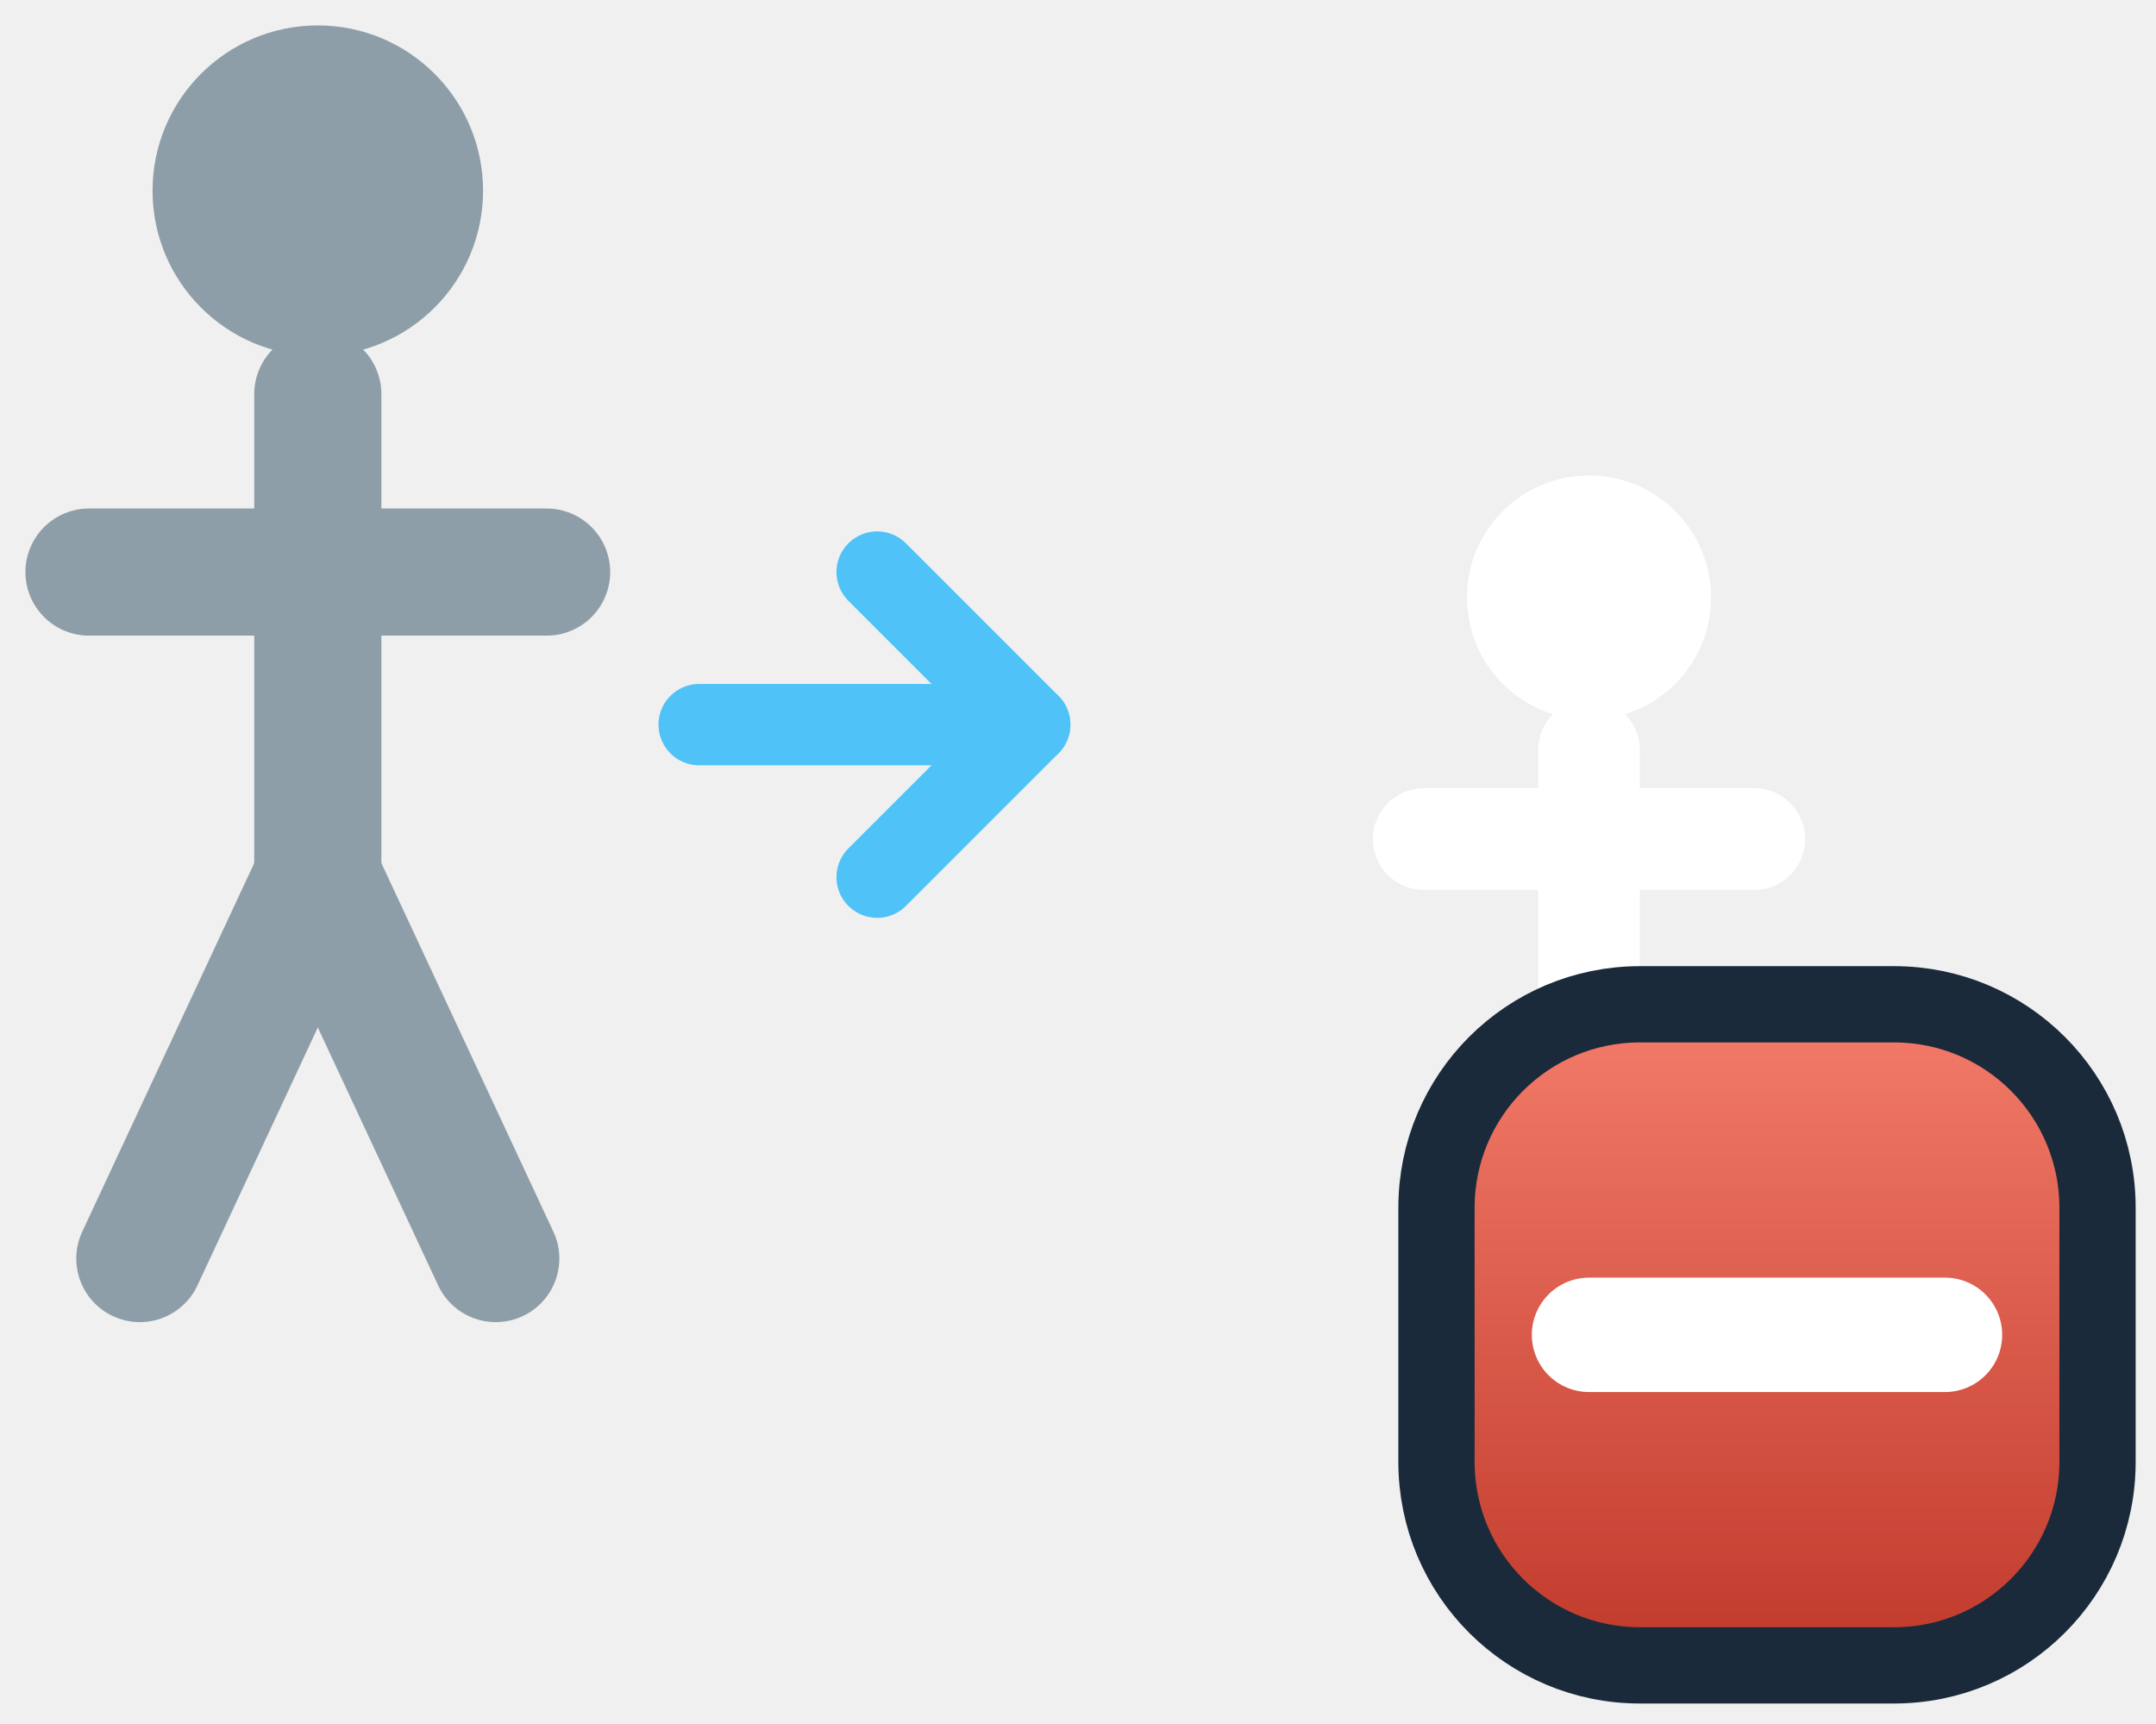
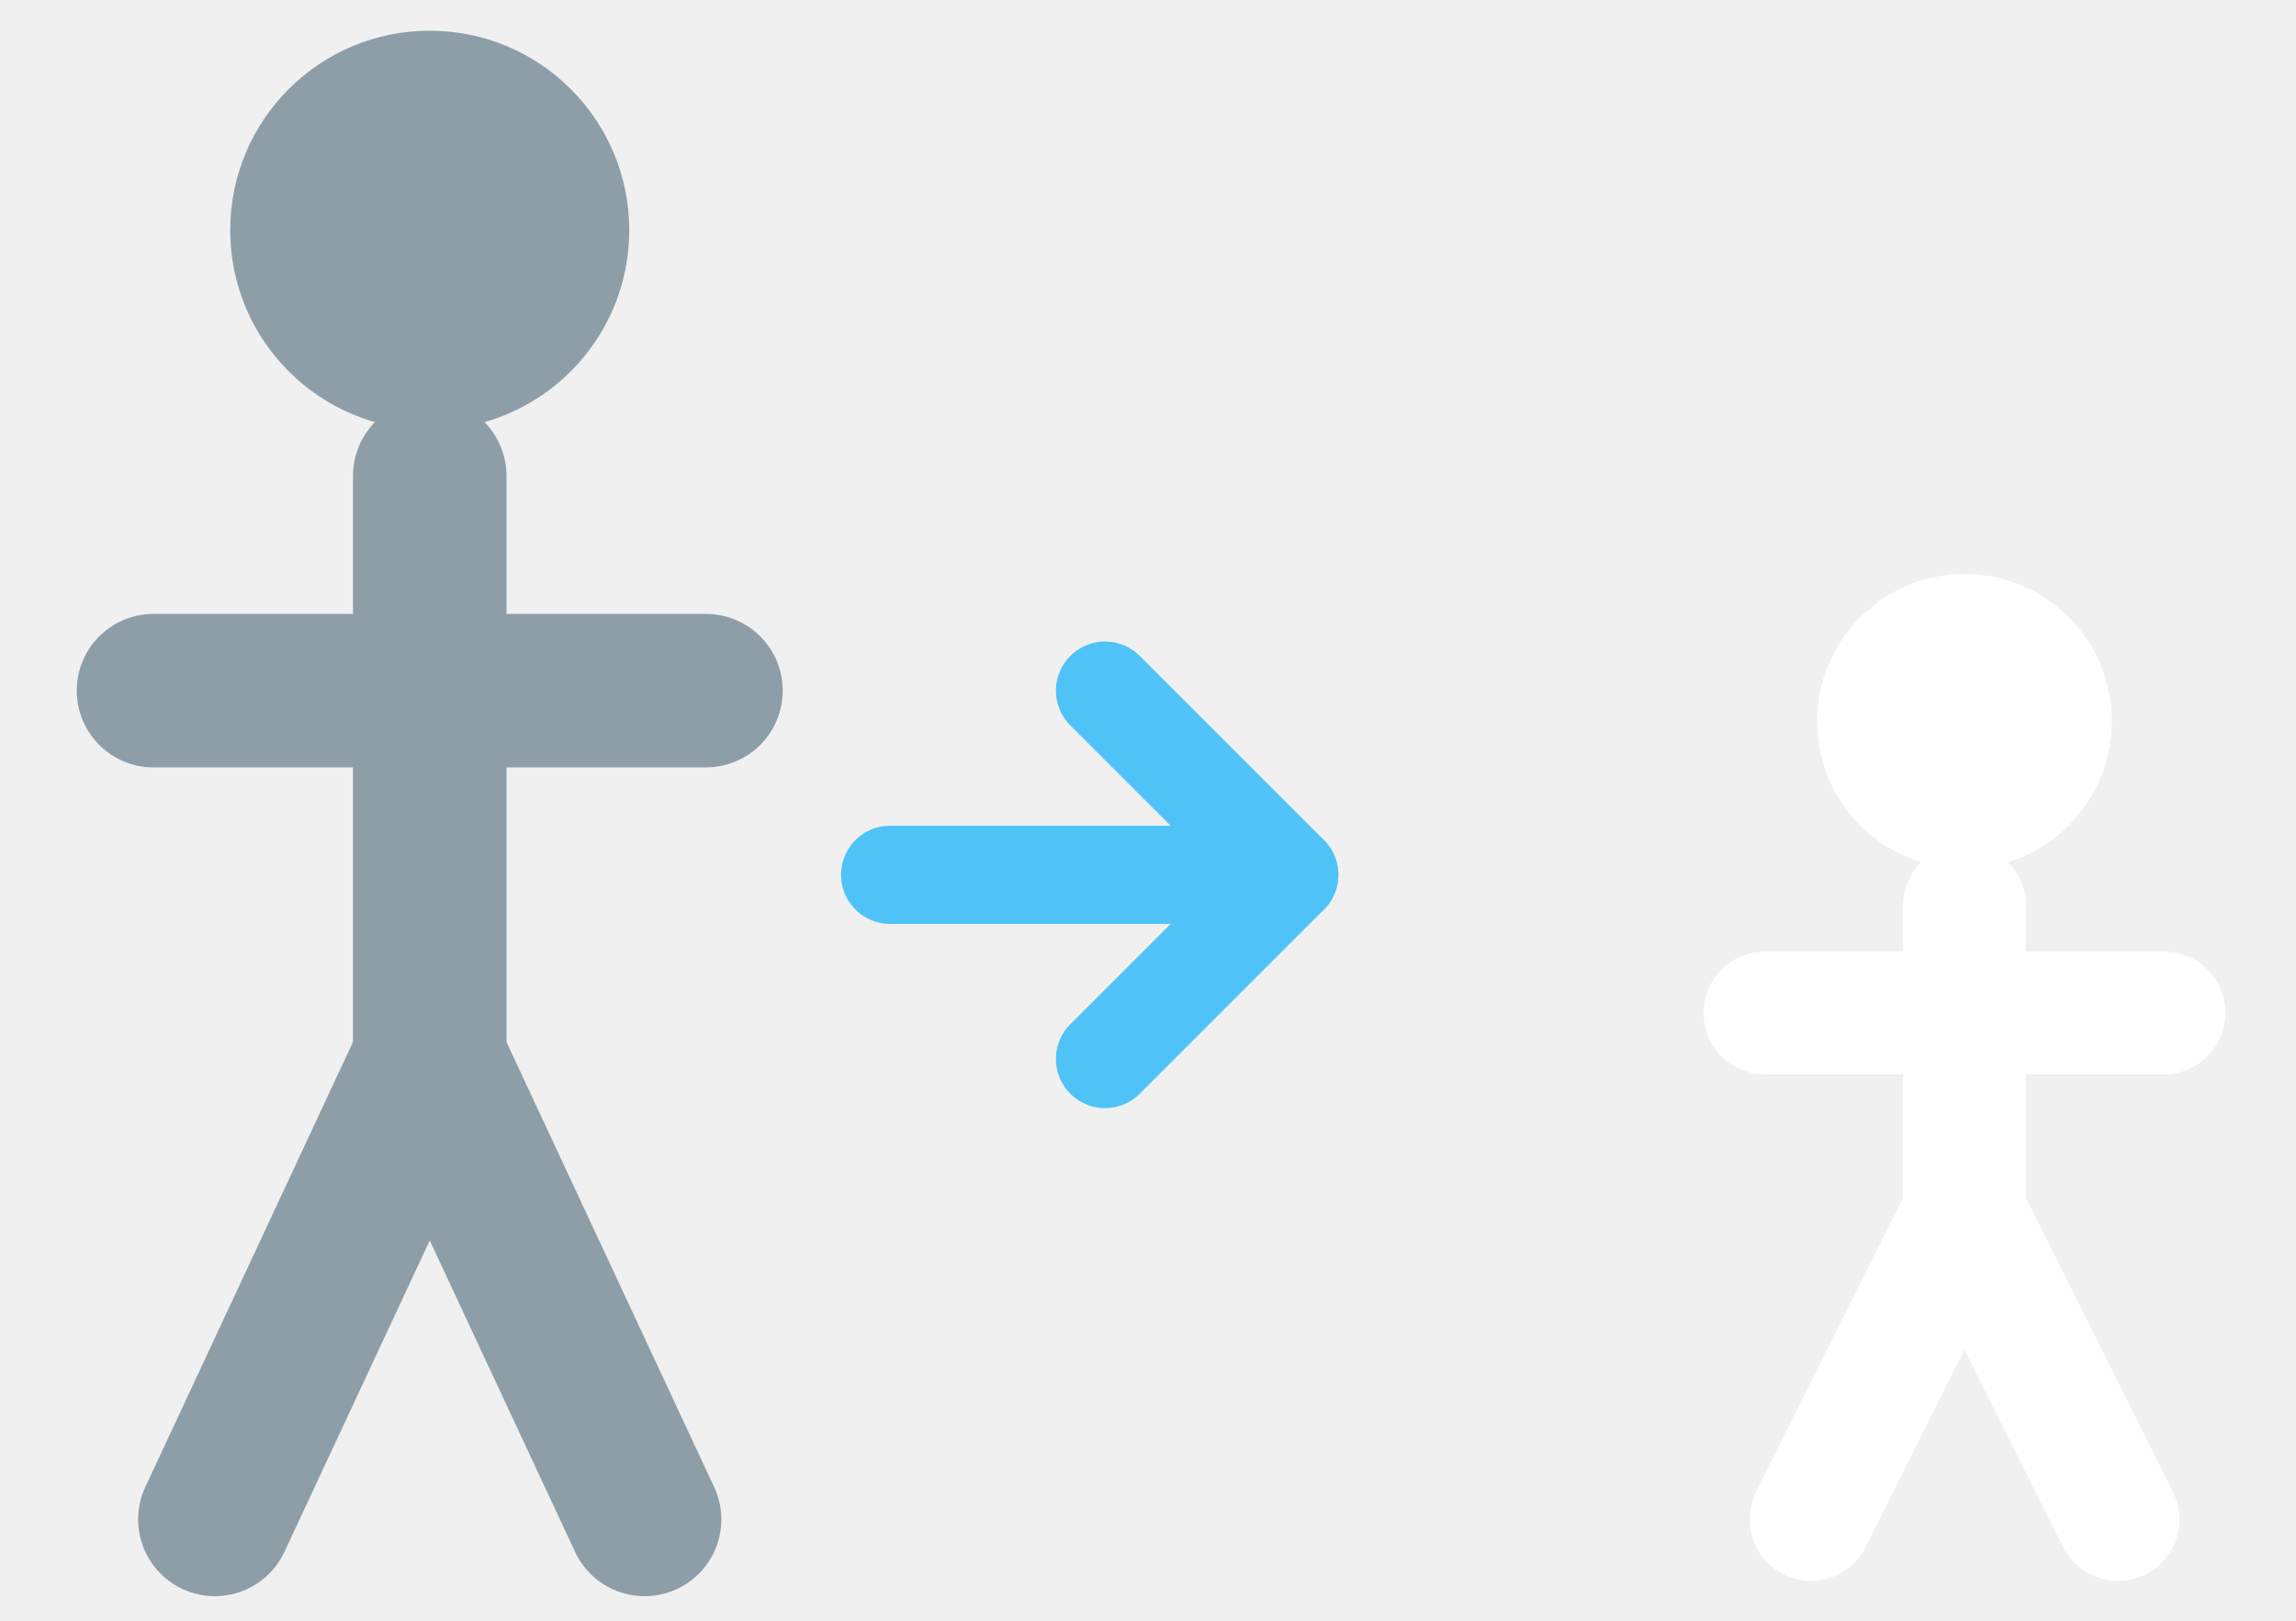
- <svg xmlns="http://www.w3.org/2000/svg" viewBox="0 0 84.8 67.8">
+ <svg xmlns="http://www.w3.org/2000/svg" viewBox="0 0 74.8 52.8">
  <defs>
-     <linearGradient id="minusG" x1="0" y1="0" x2="0" y2="1">
-       <stop stop-color="#f47c6a" />
-       <stop offset="1" stop-color="#c0392b" />
-     </linearGradient>
+     
  </defs>
-   <g transform="translate(-9.5 -5.5)">
+   <g transform="translate(-8 -5.5)">
    <g stroke="#7d8f9b" opacity="0.85" stroke-width="5" stroke-linecap="round" fill="none">
      <circle cx="22" cy="13" r="6.5" fill="#7d8f9b" stroke="none" />
      <line x1="22" y1="21" x2="22" y2="40" />
      <line x1="13" y1="28" x2="31" y2="28" />
      <line x1="22" y1="40" x2="15" y2="55" />
      <line x1="22" y1="40" x2="29" y2="55" />
    </g>
    <line x1="37" y1="34" x2="50" y2="34" stroke="#4fc3f7" stroke-width="3.2" stroke-linecap="round" />
    <polyline points="44,28 50,34 44,40" fill="none" stroke="#4fc3f7" stroke-width="3.2" stroke-linecap="round" stroke-linejoin="round" />
    <g stroke="#ffffff" opacity="1" stroke-width="4" stroke-linecap="round" fill="none">
      <circle cx="72" cy="29" r="4.8" fill="#ffffff" stroke="none" />
      <line x1="72" y1="35" x2="72" y2="45" />
      <line x1="65.5" y1="38.5" x2="78.5" y2="38.5" />
      <line x1="72" y1="45" x2="67" y2="55" />
      <line x1="72" y1="45" x2="77" y2="55" />
    </g>
-     <rect x="66" y="45" width="26" height="26" rx="8" fill="url(#minusG)" stroke="#1a2a3a" stroke-width="3" />
-     <path d="M72 58h14" stroke="#ffffff" stroke-width="4.5" stroke-linecap="round" />
  </g>
</svg>
